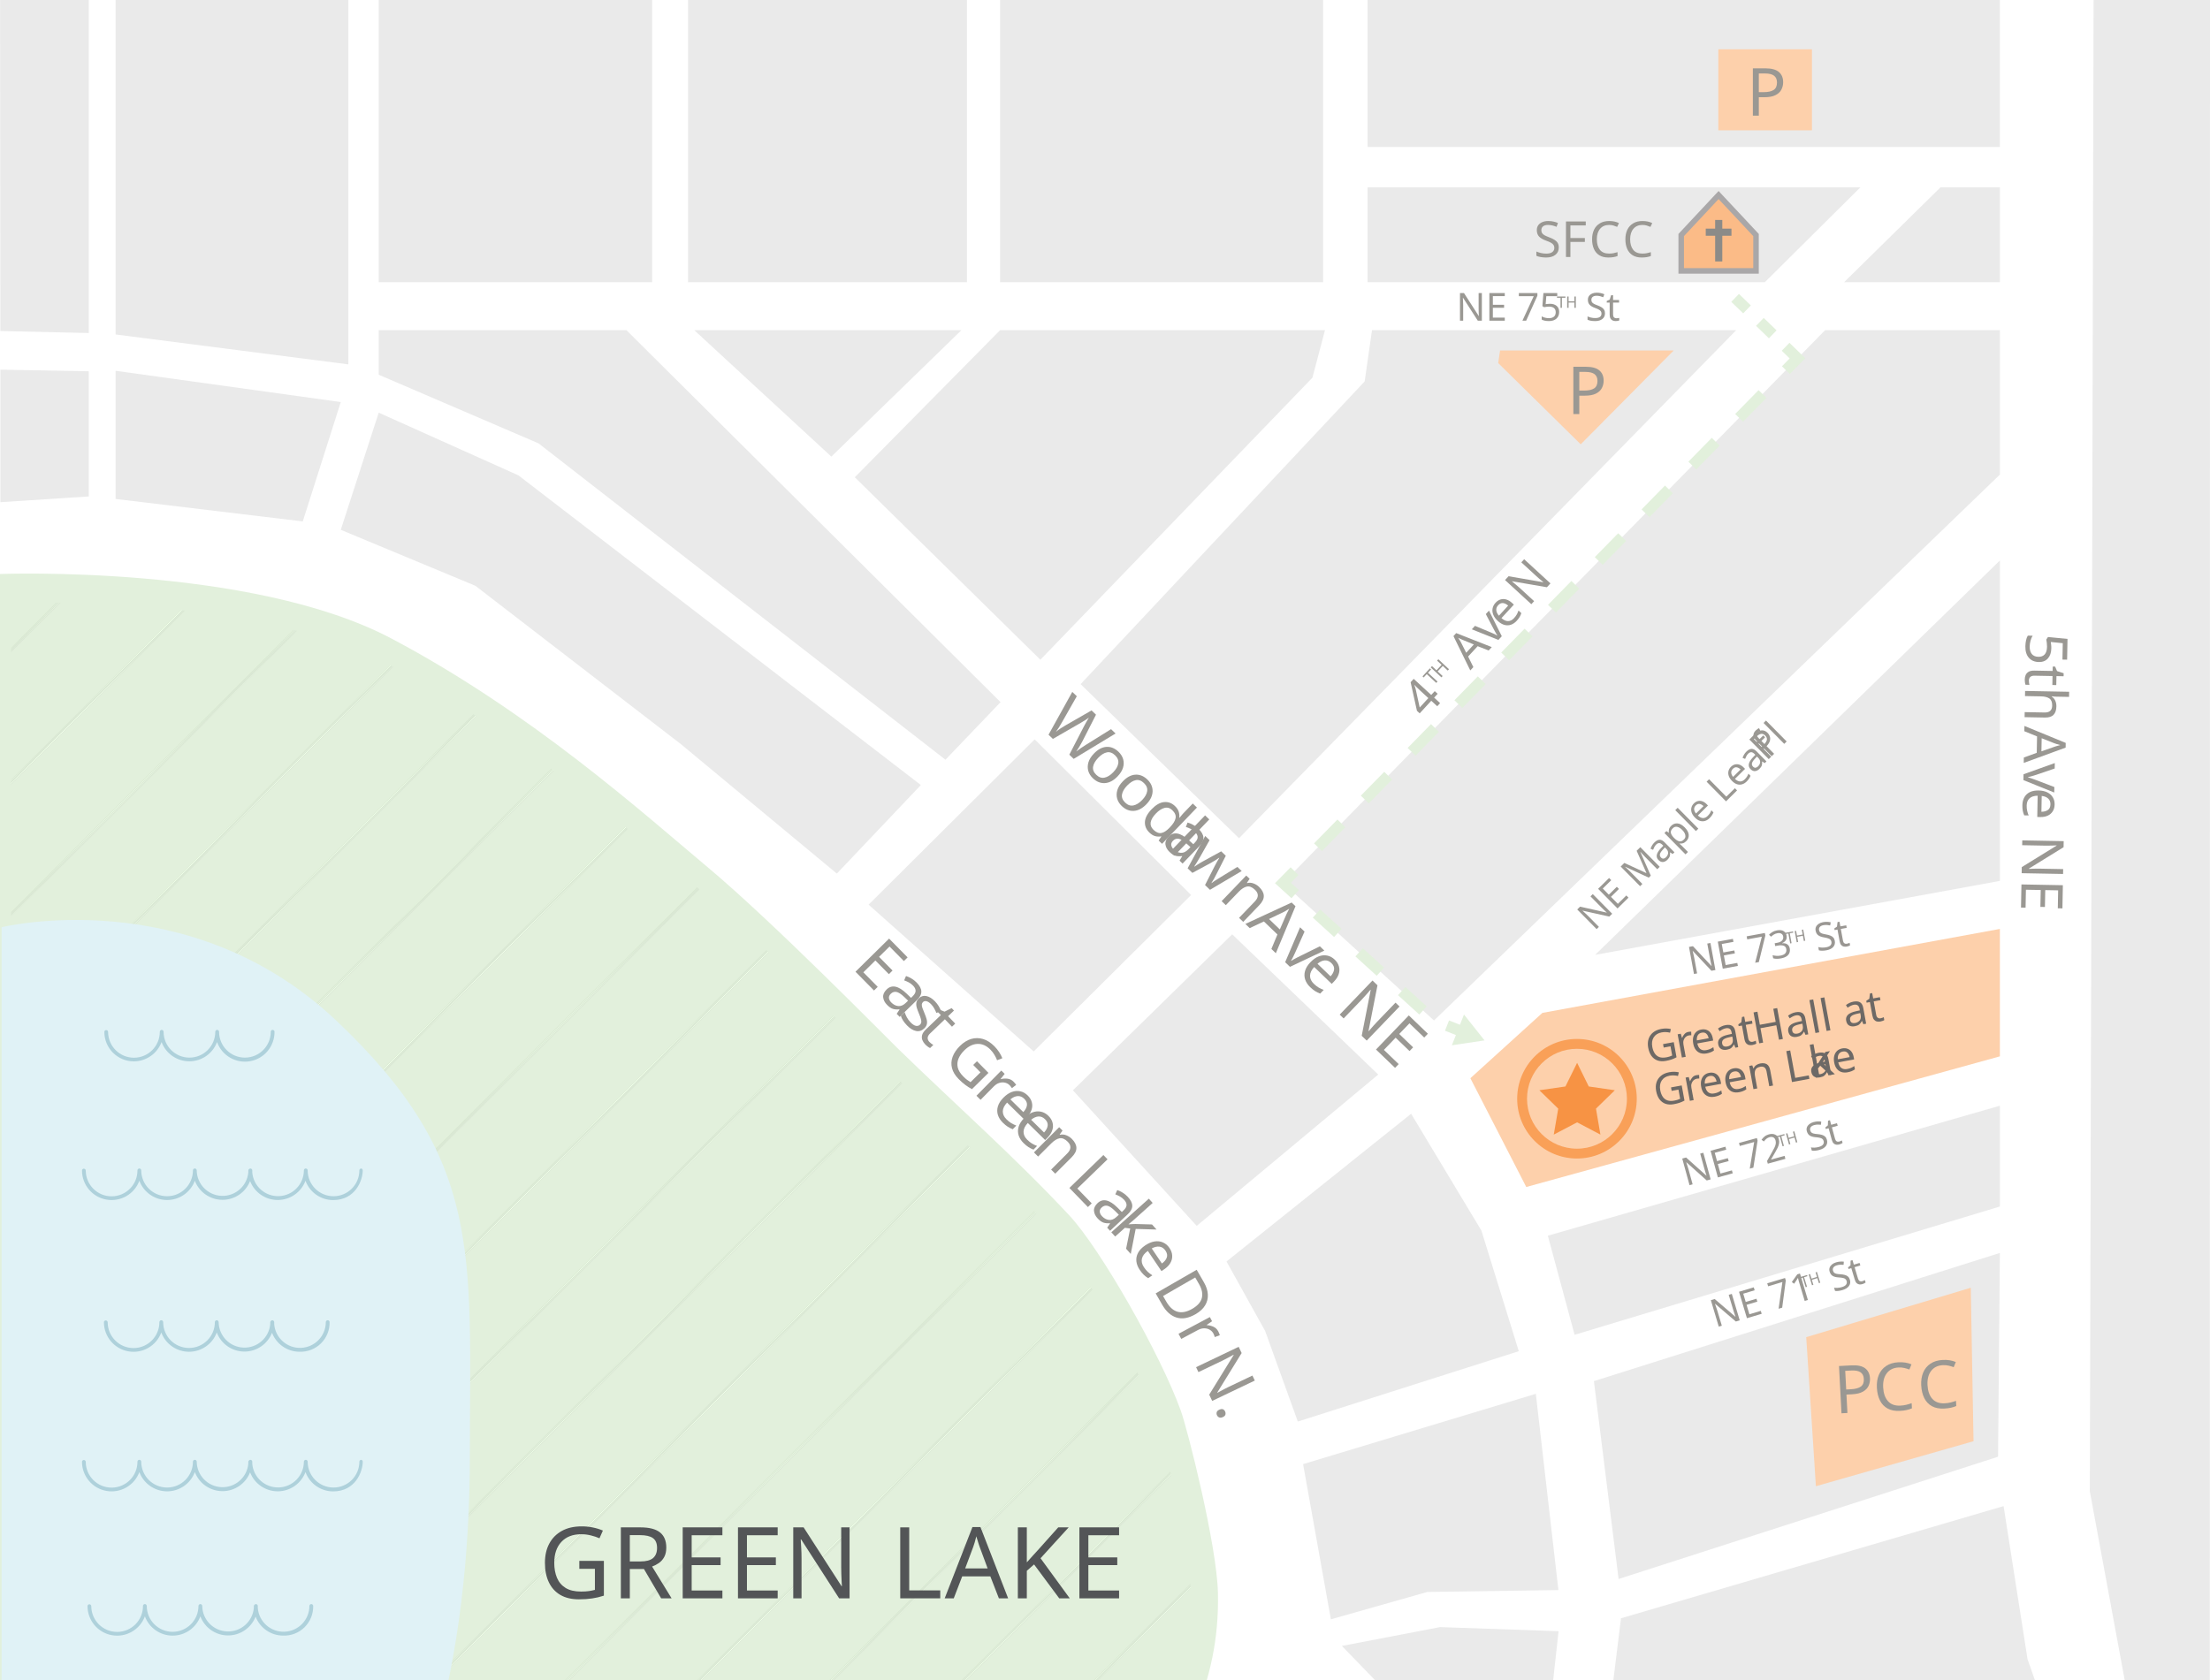
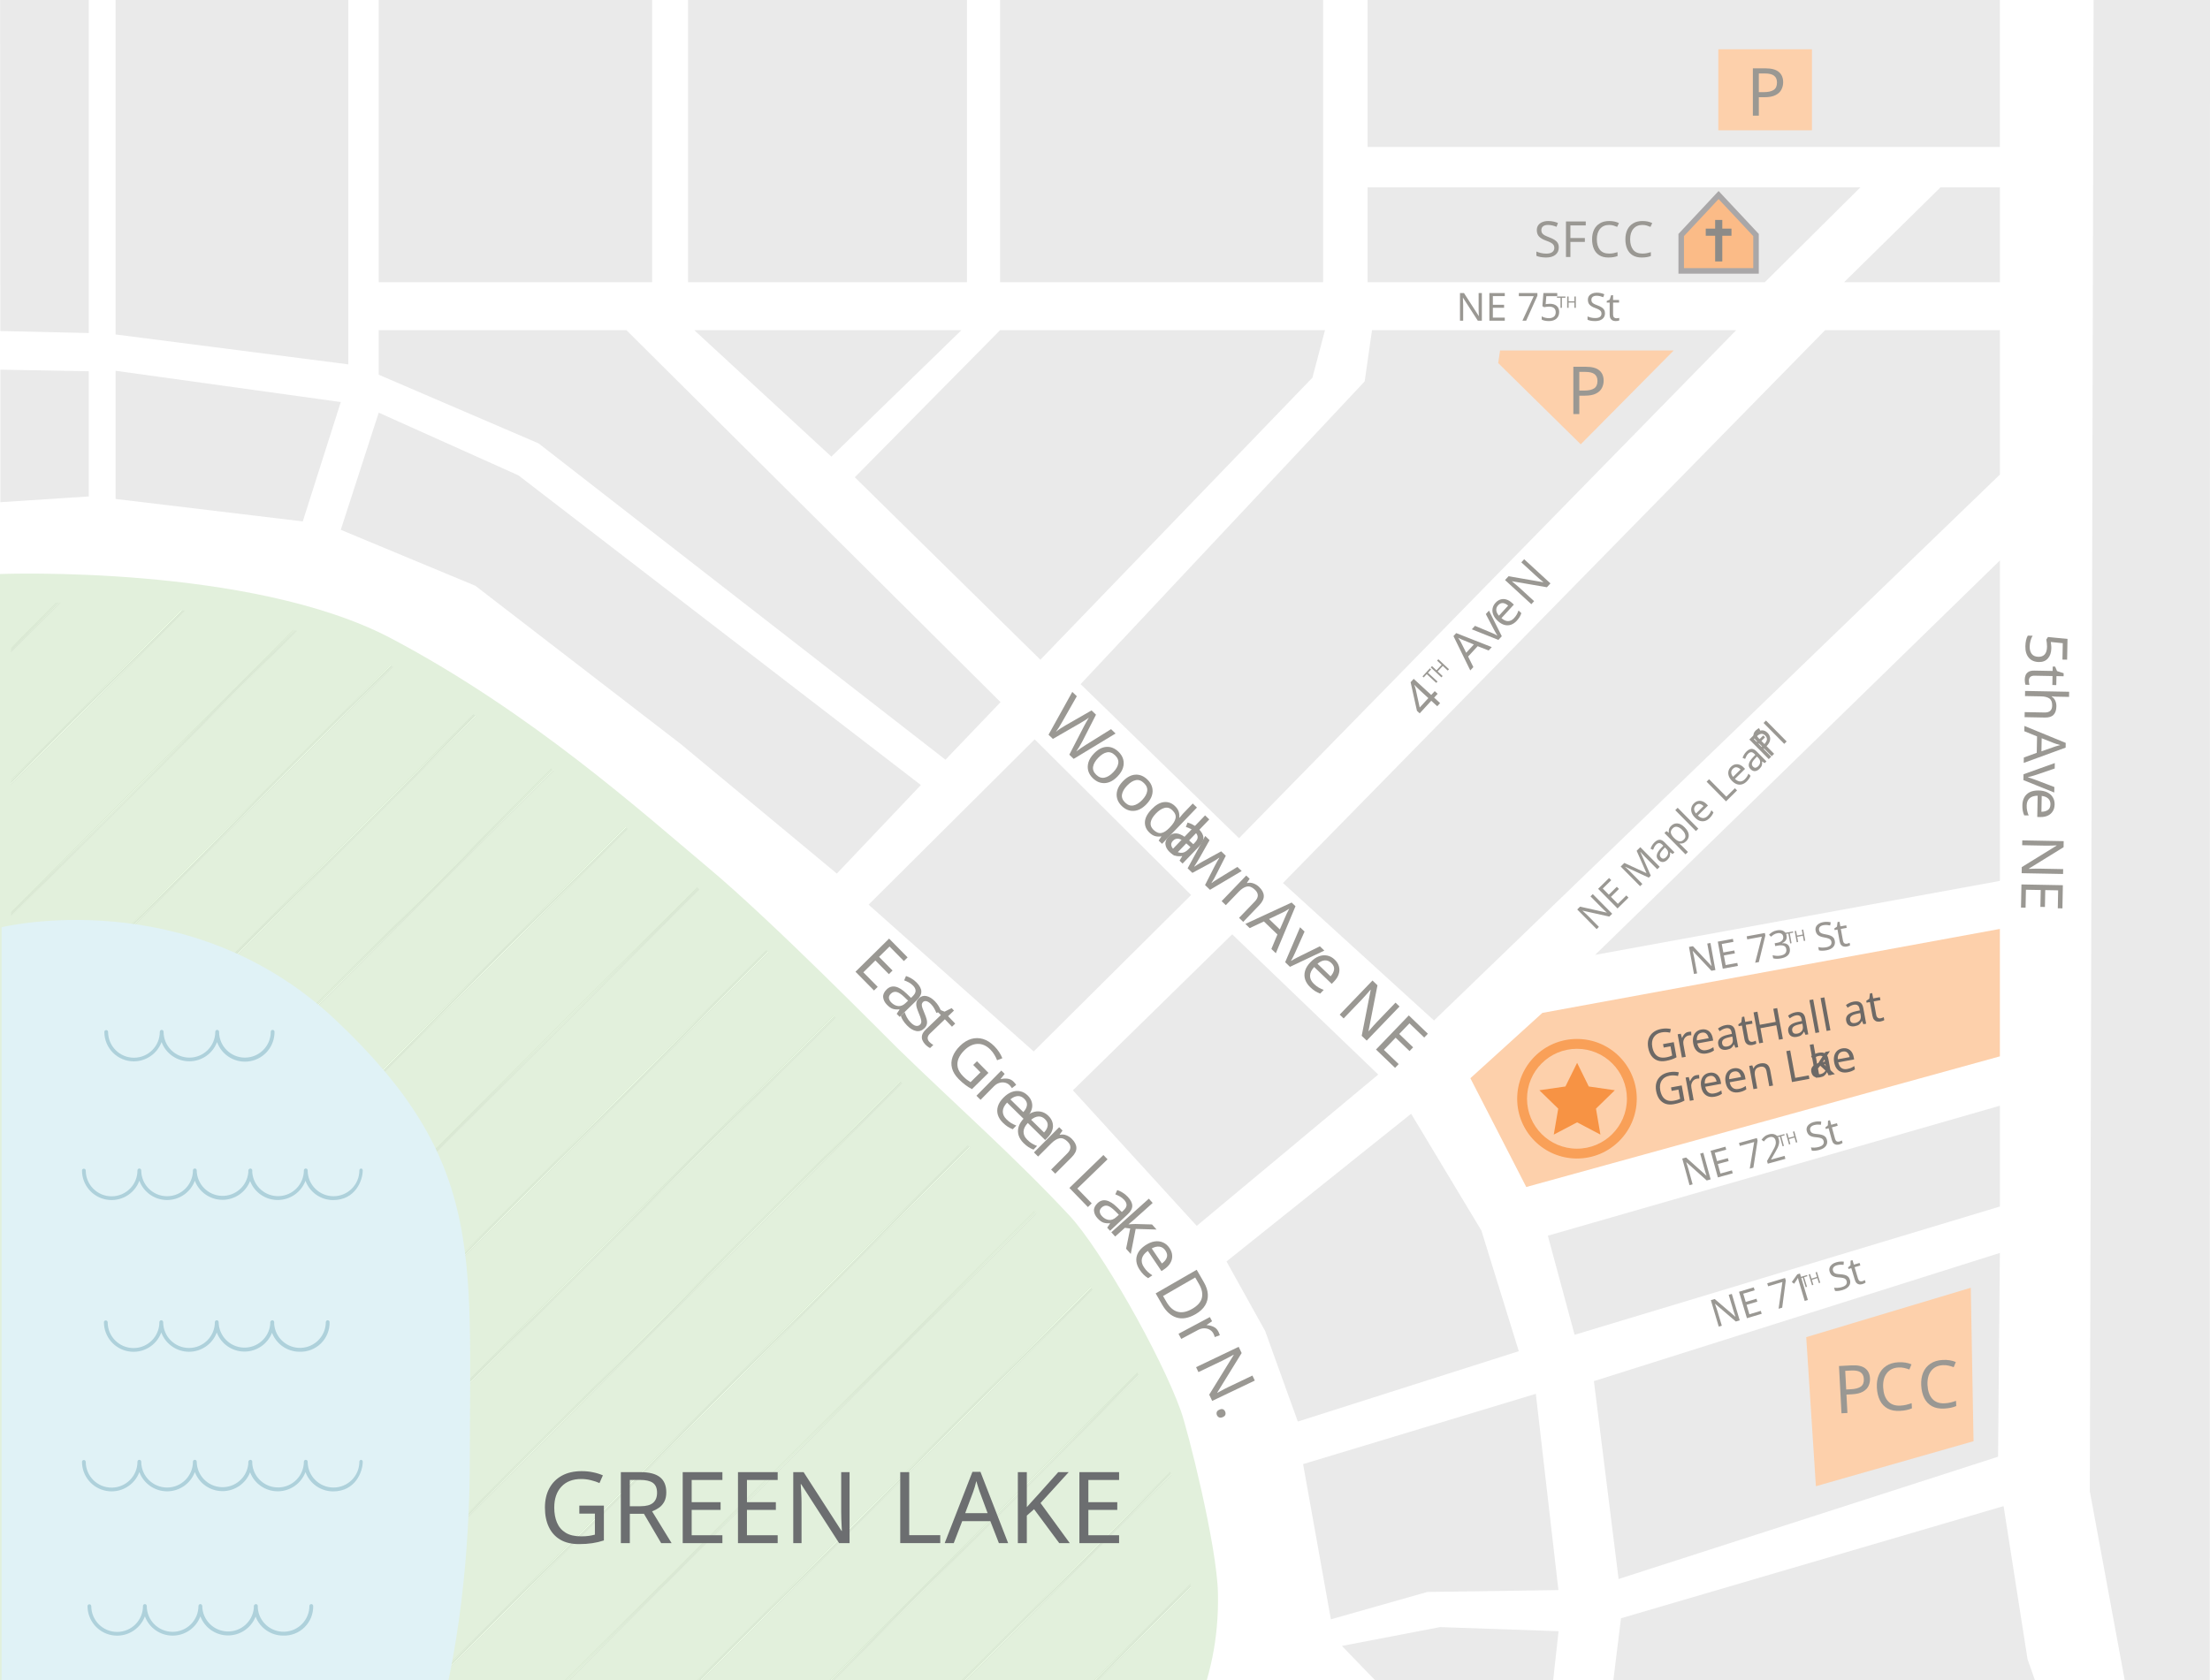
<svg xmlns="http://www.w3.org/2000/svg" viewBox="0 0 800.21 608.16">
  <defs>
-     <style>.cls-1,.cls-15,.cls-16,.cls-17,.cls-18,.cls-2{fill:none;}.cls-2{stroke:#dae8d4;}.cls-15,.cls-16,.cls-17,.cls-18,.cls-2,.cls-30{stroke-miterlimit:10;}.cls-3{fill:#eaeaea;}.cls-4{fill:#fdd0ab;}.cls-5{fill:#e2f0dc;}.cls-6{fill:url(#New_Pattern_3);}.cls-7{fill:#e0f2f6;}.cls-8{fill:#aed1db;}.cls-9{font-size:36px;fill:#535557;}.cls-11,.cls-19,.cls-20,.cls-23,.cls-26,.cls-36,.cls-9{font-family:BrandonGrotesque-Black, Brandon Grotesque;}.cls-10{letter-spacing:0.03em;}.cls-11{font-size:24px;}.cls-11,.cls-19,.cls-20,.cls-23{fill:#9a9893;}.cls-12{letter-spacing:0em;}.cls-13{opacity:0.8;}.cls-14{fill:#f79344;}.cls-15,.cls-16,.cls-17,.cls-18{stroke:#e2f0dc;stroke-width:4px;}.cls-16{stroke-dasharray:6.48 6.48;}.cls-17{stroke-dasharray:12.1 12.1;}.cls-18{stroke-dasharray:10.43 10.43;}.cls-19{font-size:18px;}.cls-20,.cls-26{font-size:14px;}.cls-21{letter-spacing:-0.01em;}.cls-22{letter-spacing:-0.01em;}.cls-23{font-size:21px;}.cls-24{letter-spacing:-0.03em;}.cls-25{letter-spacing:0em;}.cls-26{fill:#9a9793;}.cls-27{letter-spacing:0em;}.cls-28{letter-spacing:-0.02em;}.cls-29{letter-spacing:-0.02em;}.cls-30{fill:#fbbb87;stroke:#a9a7a8;stroke-width:2px;}.cls-31{fill:#8c8b88;}.cls-32{letter-spacing:-0.06em;}.cls-33{letter-spacing:0em;}.cls-34{letter-spacing:-0.03em;}.cls-35{letter-spacing:0em;}.cls-36{opacity:0.9;font-size:16px;fill:#5d5e5e;}.cls-37{letter-spacing:-0.01em;}.cls-38{letter-spacing:0em;}.cls-39{letter-spacing:0em;}.cls-40{letter-spacing:-0.02em;}.cls-41{letter-spacing:-0.01em;}.cls-42{letter-spacing:0em;}.cls-43{letter-spacing:0em;}</style>
+     <style>.cls-1,.cls-2{fill:none;}.cls-2{stroke:#dae8d4;}.cls-2,.cls-26{stroke-miterlimit:10;}.cls-3{fill:#eaeaea;}.cls-4{fill:#fdd0ab;}.cls-5{fill:#e2f0dc;}.cls-6{fill:url(#New_Pattern_3);}.cls-7{fill:#e0f2f6;}.cls-8{fill:#aed1db;}.cls-9{font-size:36px;fill:#6c6e70;}.cls-11,.cls-15,.cls-16,.cls-19,.cls-22,.cls-32,.cls-9{font-family:BrandonGrotesque-Black, Brandon Grotesque;}.cls-10{letter-spacing:0.03em;}.cls-11{font-size:24px;}.cls-11,.cls-15,.cls-16,.cls-19{fill:#9a9893;}.cls-12{letter-spacing:0em;}.cls-13{opacity:0.8;}.cls-14{fill:#f79344;}.cls-15{font-size:18px;}.cls-16,.cls-22{font-size:14px;}.cls-17{letter-spacing:-0.01em;}.cls-18{letter-spacing:-0.01em;}.cls-19{font-size:21px;}.cls-20{letter-spacing:-0.03em;}.cls-21{letter-spacing:0em;}.cls-22{fill:#9a9793;}.cls-23{letter-spacing:0em;}.cls-24{letter-spacing:-0.02em;}.cls-25{letter-spacing:-0.02em;}.cls-26{fill:#fbbb87;stroke:#a9a7a8;stroke-width:2px;}.cls-27{fill:#8c8b88;}.cls-28{letter-spacing:-0.06em;}.cls-29{letter-spacing:0em;}.cls-30{letter-spacing:-0.03em;}.cls-31{letter-spacing:0em;}.cls-32{opacity:0.9;font-size:16px;fill:#5d5e5e;}.cls-33{letter-spacing:-0.01em;}.cls-34{letter-spacing:0em;}.cls-35{letter-spacing:0em;}.cls-36{letter-spacing:-0.02em;}.cls-37{letter-spacing:-0.01em;}.cls-38{letter-spacing:0em;}.cls-39{letter-spacing:0em;}</style>
    <pattern id="New_Pattern_3" data-name="New Pattern 3" width="47.88" height="47.88" patternUnits="userSpaceOnUse" viewBox="0 0 47.88 47.88">
      <rect class="cls-1" width="47.88" height="47.88" />
      <line class="cls-2" x1="218.3" y1="21.12" x2="21.12" y2="218.3" />
      <line class="cls-2" x1="170.41" y1="21.12" x2="-26.76" y2="218.3" />
      <line class="cls-2" x1="122.53" y1="21.12" x2="-74.65" y2="218.3" />
      <line class="cls-2" x1="74.65" y1="21.12" x2="-122.53" y2="218.3" />
      <line class="cls-2" x1="26.76" y1="21.12" x2="-170.41" y2="218.3" />
      <line class="cls-2" x1="218.3" y1="-26.76" x2="21.12" y2="170.41" />
      <line class="cls-2" x1="170.41" y1="-26.76" x2="-26.76" y2="170.41" />
      <line class="cls-2" x1="122.53" y1="-26.76" x2="-74.65" y2="170.41" />
      <line class="cls-2" x1="74.65" y1="-26.76" x2="-122.53" y2="170.41" />
      <line class="cls-2" x1="26.76" y1="-26.76" x2="-170.41" y2="170.41" />
      <line class="cls-2" x1="218.3" y1="-74.65" x2="21.12" y2="122.53" />
      <line class="cls-2" x1="170.41" y1="-74.65" x2="-26.76" y2="122.53" />
      <line class="cls-2" x1="122.53" y1="-74.65" x2="-74.65" y2="122.53" />
      <line class="cls-2" x1="74.65" y1="-74.65" x2="-122.53" y2="122.53" />
      <line class="cls-2" x1="26.76" y1="-74.65" x2="-170.41" y2="122.53" />
      <line class="cls-2" x1="218.3" y1="-122.53" x2="21.12" y2="74.65" />
      <line class="cls-2" x1="170.41" y1="-122.53" x2="-26.76" y2="74.65" />
      <line class="cls-2" x1="122.53" y1="-122.53" x2="-74.65" y2="74.65" />
      <line class="cls-2" x1="74.65" y1="-122.53" x2="-122.53" y2="74.65" />
      <line class="cls-2" x1="26.76" y1="-122.53" x2="-170.41" y2="74.65" />
      <line class="cls-2" x1="218.3" y1="-170.41" x2="21.12" y2="26.76" />
      <line class="cls-2" x1="170.41" y1="-170.41" x2="-26.76" y2="26.76" />
      <line class="cls-2" x1="122.53" y1="-170.41" x2="-74.65" y2="26.76" />
      <line class="cls-2" x1="74.65" y1="-170.41" x2="-122.53" y2="26.76" />
      <line class="cls-2" x1="26.76" y1="-170.41" x2="-170.41" y2="26.76" />
    </pattern>
  </defs>
  <g id="Streets">
    <rect class="cls-3" x="495.18" y="-28.11" width="228.94" height="81.33" />
    <polygon class="cls-3" points="126.13 -28.11 126.13 131.97 41.86 121.14 41.86 -28.11 126.13 -28.11" />
    <polygon class="cls-3" points="236.13 -28.11 236.13 102.22 137.13 102.22 137.13 -28.11 230.94 -28.11 236.13 -28.11" />
    <polygon class="cls-3" points="479.07 -28.11 479.07 102.22 362.13 102.22 362.13 -28.11 479.13 -28.11 479.07 -28.11" />
    <polygon class="cls-3" points="350.13 -28.11 350.13 102.22 249.13 102.22 249.13 -28.11 352.13 -28.11 350.13 -28.11" />
    <polygon class="cls-3" points="32.15 -28.11 32.15 120.62 0.13 119.89 0 -28.17 32.15 -28.11 32.15 -28.11" />
    <polygon class="cls-3" points="0.13 133.89 32.15 134.47 32.15 179.8 0.13 181.89 0.13 133.89 0.13 133.89" />
    <polygon class="cls-3" points="800.13 673.89 770.47 614.71 756.7 540.17 758.13 -28.11 800.21 -28.17 800.13 673.89" />
    <polygon class="cls-3" points="734.15 600.98 743.62 627.81 575.47 679.11 586.94 586.12 725.47 545.5 734.15 600.98" />
    <polygon class="cls-3" points="723.47 527.61 586.07 571.9 577.13 500.23 724.13 453.8 723.47 527.61" />
    <polygon class="cls-3" points="724.13 119.58 724.13 171.89 519.23 369.61 464.54 319.81 660.85 119.58 724.13 119.58" />
    <polygon class="cls-3" points="226.82 119.58 362.29 254.31 342.34 275.16 194.99 160.58 137.13 135.72 137.13 119.58 226.82 119.58" />
    <polygon class="cls-3" points="303.01 316.4 246.47 269.46 172.13 212.17 123.39 191.89 137.13 149.46 187.73 172.18 333.43 284.33 303.01 316.4" />
    <polygon class="cls-3" points="628.67 119.58 448.63 303.59 391.27 247.79 494.13 138.14 496.79 119.58 628.67 119.58" />
    <polygon class="cls-4" points="724.13 382.6 552.64 429.92 532.4 390.52 558.47 366.86 724.13 336.45 724.13 382.6" />
    <polygon class="cls-3" points="673.63 67.84 639.01 102.22 495.18 102.22 495.18 67.84 673.63 67.84" />
    <polygon class="cls-3" points="499.04 389.19 433.32 444 388.49 394.9 446.16 338.4 499.04 389.19" />
    <polygon class="cls-3" points="374.28 380.82 314.51 327.66 374.64 267.79 431.29 324.16 374.28 380.82" />
    <polygon class="cls-3" points="724.13 319.05 577.58 345.84 724.13 203 724.13 319.05" />
    <polygon class="cls-3" points="516.82 576.59 481.89 586.5 471.83 530.29 556.1 504.83 564.28 575.91 516.82 576.59" />
    <polygon class="cls-3" points="479.76 119.58 475.21 136.79 376.71 238.95 309.51 172.86 362.13 119.58 479.76 119.58" />
    <polygon class="cls-3" points="549.93 489.39 469.92 514.87 458.08 482.04 444.1 456.9 510.95 403.39 536.4 445.71 549.93 489.39" />
    <polygon class="cls-3" points="724.13 436.99 570.14 483.45 560.45 447.56 724.13 400.48 724.13 436.99" />
    <polygon class="cls-3" points="123.39 145.62 109.63 188.85 41.86 180.72 41.86 134.3 123.39 145.62" />
    <polygon class="cls-3" points="564.34 590.81 555.76 668.32 485.88 596.14 521.42 589.32 564.34 590.81" />
    <polygon class="cls-3" points="724.13 102.22 667.71 102.22 702.64 67.84 724.13 67.84 724.13 102.22" />
    <polygon class="cls-3" points="348.13 119.58 301.02 165.38 251.38 119.58 348.13 119.58" />
    <path class="cls-5" d="M0,207.9V759.4s245.65,5.94,288-.93,95.1-32.06,122-89.42c17.85-38.07,31.71-58,31-92.09-.37-17.28-11-59.31-13.48-66.11-7.27-20.21-29-58.45-40.27-70.57-19.67-21.13-41.77-40.63-62.43-60.79C321.22,376,280,334,256.45,314.28s-64-56.21-114.79-83.05S0,207.9,0,207.9Z" />
    <path class="cls-6" d="M4,218.35V752.47s237.91,5.75,279-.9,92.1-31,118.14-86.6c17.28-36.87,30.71-56.16,30-89.18-.36-16.74-10.69-57.44-13.05-64-7-19.57-28.08-56.61-39-68.35-19-20.47-40.46-39.35-60.47-58.88-3.47-3.39-43.38-44.06-66.21-63.16s-62-54.44-111.18-80.44S4,218.35,4,218.35Z" />
    <polygon class="cls-4" points="606.02 126.95 572.36 160.92 542.48 131.5 543.14 126.95 606.02 126.95" />
    <path class="cls-7" d="M115.5,706C76.84,744.61.58,740.28.58,740.28V335.84s67.71-16.67,121.13,33.76,48.42,84.29,48.42,157.28S154.15,667.31,115.5,706Z" />
    <path class="cls-8" d="M130.8,528.73a.68.68,0,0,0-.68.68,9.36,9.36,0,1,1-18.72,0,.68.68,0,0,0-1.37,0,9.36,9.36,0,0,1-18.69.72c0-.24,0-.48,0-.72a.68.68,0,0,0-.68-.68.79.79,0,0,0-.75.75c0,.22,0,.44,0,.66a9.36,9.36,0,0,1-18.68-.73.68.68,0,0,0-1.37,0,9.36,9.36,0,1,1-18.72,0,.68.68,0,0,0-1.37,0,9.36,9.36,0,0,1-18.72.07.68.68,0,0,0-.68-.68.65.65,0,0,0-.68.68,10.72,10.72,0,0,0,20.77,3.69,10.72,10.72,0,0,0,20.09,0,10.72,10.72,0,0,0,20,.1,10.73,10.73,0,0,0,20.06-.1,10.69,10.69,0,0,0,10,7c8.1,0,10.73-7.19,10.73-10.73A.68.68,0,0,0,130.8,528.73Z" />
    <path class="cls-8" d="M113.4,581.67a.68.68,0,0,0-1.37,0,9.36,9.36,0,0,1-18.69.72c0-.24,0-.48,0-.72a.68.68,0,0,0-.68-.68.79.79,0,0,0-.75.75c0,.22,0,.44,0,.66a9.36,9.36,0,0,1-18.68-.73.68.68,0,0,0-1.37,0,9.36,9.36,0,1,1-18.72,0,.68.68,0,0,0-1.37,0,9.36,9.36,0,0,1-18.72.07.68.68,0,0,0-.68-.68.65.65,0,0,0-.68.68,10.72,10.72,0,0,0,20.77,3.69,10.72,10.72,0,0,0,20.09,0,10.72,10.72,0,0,0,20,.1,10.71,10.71,0,0,0,10,6.87A10.51,10.51,0,0,0,113.4,581.67Z" />
    <path class="cls-8" d="M119.34,478.86a.68.68,0,0,0-1.37,0,9.36,9.36,0,0,1-18.69.72c0-.24,0-.48,0-.72a.68.68,0,0,0-.68-.68.79.79,0,0,0-.75.75c0,.22,0,.44,0,.66a9.36,9.36,0,0,1-18.68-.73.68.68,0,0,0-1.37,0,9.36,9.36,0,1,1-18.72,0,.68.68,0,0,0-1.37,0,9.36,9.36,0,0,1-18.72.07.68.68,0,0,0-.68-.68.65.65,0,0,0-.68.68,10.72,10.72,0,0,0,20.77,3.69,10.72,10.72,0,0,0,20.09,0,10.72,10.72,0,0,0,20,.1,10.71,10.71,0,0,0,10,6.87A10.51,10.51,0,0,0,119.34,478.86Z" />
    <path class="cls-8" d="M130.8,423.22a.68.68,0,0,0-.68.68,9.36,9.36,0,1,1-18.72,0,.68.68,0,0,0-1.37,0,9.36,9.36,0,0,1-18.69.72c0-.24,0-.48,0-.72a.68.68,0,0,0-.68-.68.79.79,0,0,0-.75.75c0,.22,0,.44,0,.66a9.36,9.36,0,0,1-18.68-.73.68.68,0,0,0-1.37,0,9.36,9.36,0,1,1-18.72,0,.68.68,0,0,0-1.37,0,9.36,9.36,0,0,1-18.72.07.68.68,0,0,0-.68-.68.65.65,0,0,0-.68.68,10.72,10.72,0,0,0,20.77,3.69,10.72,10.72,0,0,0,20.09,0,10.72,10.72,0,0,0,20,.1,10.73,10.73,0,0,0,20.06-.1,10.69,10.69,0,0,0,10,7c8.1,0,10.73-7.19,10.73-10.73A.68.68,0,0,0,130.8,423.22Z" />
    <path class="cls-8" d="M48.5,384.42a10.78,10.78,0,0,0,10-7,10.72,10.72,0,0,0,20.09,0A10.72,10.72,0,0,0,99.4,373.7a.68.68,0,0,0-.68-.68.65.65,0,0,0-.68.68,9.36,9.36,0,1,1-18.72,0,.68.68,0,0,0-1.37,0,9.36,9.36,0,0,1-18.72,0,.68.68,0,0,0-1.37,0,9.36,9.36,0,0,1-18.72.07.68.68,0,0,0-.68-.68.65.65,0,0,0-.68.68A10.69,10.69,0,0,0,48.5,384.42Z" />
    <polygon class="cls-4" points="714.59 521.99 657.51 538.29 654.01 484.3 713.59 466.41 714.59 521.99" />
-     <text class="cls-9" transform="translate(195.11 578.9)">GREEN <tspan class="cls-10" x="127.37" y="0">L</tspan>
+     <text class="cls-9" transform="translate(195.11 558.9)">GREEN <tspan class="cls-10" x="127.37" y="0">L</tspan>
      <tspan x="146.95" y="0">AKE</tspan>
    </text>
    <text class="cls-11" transform="matrix(0.73, 0.68, -0.68, 0.73, 281.61, 324.56)"> </text>
    <text class="cls-11" transform="matrix(0.73, 0.69, -0.69, 0.73, 285.47, 328.15)"> </text>
    <text class="cls-11" transform="matrix(0.72, 0.69, -0.69, 0.72, 289.29, 331.78)"> </text>
    <text class="cls-11" transform="matrix(0.72, 0.7, -0.7, 0.72, 293.1, 335.45)"> </text>
    <text class="cls-11" transform="translate(296.88 339.14) rotate(44.58)"> </text>
    <text class="cls-11" transform="matrix(0.71, 0.71, -0.71, 0.71, 300.64, 342.85)"> </text>
    <text class="cls-11" transform="translate(304.39 346.57) rotate(45.07)"> </text>
    <text class="cls-11" transform="matrix(0.7, 0.71, -0.71, 0.7, 308.13, 350.3)">E</text>
    <text class="cls-11" transform="translate(317.72 360.05) rotate(45.78)">a</text>
    <text class="cls-11" transform="translate(324.9 367.42) rotate(46.02)">s</text>
    <text class="cls-11" transform="matrix(0.69, 0.72, -0.72, 0.69, 331.06, 373.82)">t</text>
    <text class="cls-11" transform="translate(336.79 379.79) rotate(46.31)"> </text>
    <text class="cls-11" transform="matrix(0.7, 0.71, -0.71, 0.7, 340.49, 383.77)">G</text>
    <text class="cls-11" transform="matrix(0.71, 0.7, -0.7, 0.71, 352.1, 395.44)">r</text>
    <text class="cls-11" transform="translate(357.92 401.19) rotate(44.52)">e</text>
    <text class="cls-11" transform="translate(365.43 408.57) rotate(44.56)">e</text>
    <text class="cls-11" transform="matrix(0.71, 0.71, -0.71, 0.71, 372.93, 415.94)">n</text>
    <text class="cls-11" transform="translate(381.88 424.87) rotate(45.31)"> </text>
    <text class="cls-11" transform="translate(385.59 428.59) rotate(45.91)">L</text>
    <text class="cls-11" transform="translate(394.08 437.36) rotate(46.94)">a</text>
    <text class="cls-11" transform="translate(401.03 444.79) rotate(48.15)">k</text>
    <text class="cls-11" transform="matrix(0.56, 0.83, -0.83, 0.56, 408.65, 453.54)">e</text>
    <text class="cls-11" transform="matrix(0.53, 0.85, -0.85, 0.53, 414.46, 462.14)"> </text>
    <text class="cls-11" transform="translate(417.29 466.44) rotate(60.04)">D</text>
    <text class="cls-11" transform="translate(425.76 481.28) rotate(61.9)">r</text>
    <text class="cls-11" transform="translate(429.63 488.54) rotate(62.86)"> </text>
    <text class="cls-11" transform="matrix(0.43, 0.9, -0.9, 0.43, 432.08, 493.08)">N</text>
    <text class="cls-11" transform="translate(439.7 509.45) rotate(67.21)">.</text>
    <text class="cls-11" transform="translate(664.45 512) rotate(-3)">P<tspan class="cls-12" x="14.14" y="0">C</tspan>
      <tspan x="30.22" y="0">C</tspan>
    </text>
    <g class="cls-13">
      <path class="cls-14" d="M571,419.6a21.65,21.65,0,1,1,21.65-21.65A21.67,21.67,0,0,1,571,419.6Zm0-39.74a18.09,18.09,0,1,0,18.09,18.09A18.11,18.11,0,0,0,571,379.86Z" />
    </g>
    <polygon class="cls-14" points="571.05 384.95 575.27 393.51 584.71 394.88 577.88 401.54 579.49 410.94 571.05 406.5 562.6 410.94 564.21 401.54 557.38 394.88 566.82 393.51 571.05 384.95" />
-     <line class="cls-15" x1="628.26" y1="107.89" x2="632.57" y2="112.06" />
-     <line class="cls-16" x1="637.23" y1="116.58" x2="644.21" y2="123.34" />
-     <polyline class="cls-15" points="646.54 125.6 650.85 129.78 646.65 134.06" />
-     <line class="cls-17" x1="638.18" y1="142.7" x2="472.97" y2="311.2" />
-     <polyline class="cls-15" points="468.74 315.52 464.54 319.81 468.97 323.85" />
-     <line class="cls-18" x1="476.69" y1="330.87" x2="519.12" y2="369.5" />
-     <line class="cls-15" x1="523.94" y1="371.46" x2="529.52" y2="373.66" />
-     <polygon class="cls-5" points="525.7 378.59 537.53 376.82 530.09 367.45 525.7 378.59" />
    <text class="cls-11" transform="translate(567.36 149.98)">P</text>
    <rect class="cls-4" x="622.18" y="17.85" width="33.9" height="29.35" />
    <text class="cls-11" transform="translate(632.36 41.89)">P</text>
-     <text class="cls-19" transform="matrix(0.68, -0.74, 0.74, 0.68, 515.96, 260.63)">4</text>
-     <text class="cls-19" transform="translate(518.89 248.6) rotate(-47.34) scale(0.41)">T</text>
-     <text class="cls-19" transform="matrix(0.28, -0.3, 0.3, 0.28, 521.42, 245.86)">H</text>
-     <text class="cls-19" transform="matrix(0.68, -0.74, 0.74, 0.68, 529.68, 245.74)"> </text>
-     <text class="cls-19" transform="translate(532.37 242.82) rotate(-47.34)">A</text>
-     <text class="cls-19" transform="matrix(0.68, -0.74, 0.74, 0.68, 540.06, 234.48)">v</text>
-     <text class="cls-19" transform="matrix(0.68, -0.74, 0.74, 0.68, 545.21, 228.89)">e</text>
-     <text class="cls-19" transform="matrix(0.68, -0.74, 0.74, 0.68, 550.57, 223.08)"> </text>
-     <text class="cls-19" transform="matrix(0.68, -0.74, 0.74, 0.68, 553.28, 220.13)">N</text>
-     <text class="cls-20" transform="translate(577.15 337.47) rotate(-44.65)">NE <tspan class="cls-21" x="22.12" y="0">M</tspan>
+     <text class="cls-15" transform="matrix(0.68, -0.74, 0.74, 0.68, 515.96, 260.63)">4</text>
+     <text class="cls-15" transform="translate(518.89 248.6) rotate(-47.34) scale(0.41)">T</text>
+     <text class="cls-15" transform="matrix(0.28, -0.3, 0.3, 0.28, 521.42, 245.86)">H</text>
+     <text class="cls-15" transform="matrix(0.68, -0.74, 0.74, 0.68, 529.68, 245.74)"> </text>
+     <text class="cls-15" transform="translate(532.37 242.82) rotate(-47.34)">A</text>
+     <text class="cls-15" transform="matrix(0.68, -0.74, 0.74, 0.68, 540.06, 234.48)">v</text>
+     <text class="cls-15" transform="matrix(0.68, -0.74, 0.74, 0.68, 545.21, 228.89)">e</text>
+     <text class="cls-15" transform="matrix(0.68, -0.74, 0.74, 0.68, 550.57, 223.08)"> </text>
+     <text class="cls-15" transform="matrix(0.68, -0.74, 0.74, 0.68, 553.28, 220.13)">N</text>
+     <text class="cls-16" transform="translate(577.15 337.47) rotate(-44.65)">NE <tspan class="cls-17" x="22.12" y="0">M</tspan>
      <tspan x="34.24" y="0">aple Leaf </tspan>
-       <tspan class="cls-22" x="87.6" y="0">P</tspan>
+       <tspan class="cls-18" x="87.6" y="0">P</tspan>
      <tspan x="95.65" y="0">l</tspan>
    </text>
-     <text class="cls-23" transform="translate(733.66 228.88) rotate(91.08)">5th <tspan class="cls-24" x="34.06" y="0">A</tspan>
-       <tspan class="cls-25" x="47.29" y="0">v</tspan>
+     <text class="cls-19" transform="translate(733.66 228.88) rotate(91.08)">5th <tspan class="cls-20" x="34.06" y="0">A</tspan>
+       <tspan class="cls-21" x="47.29" y="0">v</tspan>
      <tspan x="56.17" y="0">e NE</tspan>
    </text>
-     <text class="cls-26" transform="matrix(0.98, -0.18, 0.18, 0.98, 612.03, 353.01)">NE 73</text>
-     <text class="cls-26" transform="translate(646.88 341.94) rotate(-10.3) scale(0.41)">TH</text>
-     <text class="cls-26" transform="matrix(0.98, -0.18, 0.18, 0.98, 654.92, 345.22)">
-       <tspan class="cls-27"> </tspan>
-       <tspan class="cls-28" x="3.09" y="0">S</tspan>
+     <text class="cls-22" transform="matrix(0.98, -0.18, 0.18, 0.98, 612.03, 353.01)">NE 73</text>
+     <text class="cls-22" transform="translate(646.88 341.94) rotate(-10.3) scale(0.41)">TH</text>
+     <text class="cls-22" transform="matrix(0.98, -0.18, 0.18, 0.98, 654.92, 345.22)">
+       <tspan class="cls-23"> </tspan>
+       <tspan class="cls-24" x="3.09" y="0">S</tspan>
      <tspan x="10.54" y="0">t</tspan>
    </text>
-     <text class="cls-20" transform="translate(610.45 429.62) rotate(-15.36)">NE 72</text>
-     <text class="cls-20" transform="translate(644.15 415.53) rotate(-15.36) scale(0.41)">TH</text>
-     <text class="cls-20" transform="translate(652.45 418.08) rotate(-15.36)">
-       <tspan class="cls-29" x="3.09" y="0">S</tspan>
+     <text class="cls-16" transform="translate(610.45 429.62) rotate(-15.36)">NE 72</text>
+     <text class="cls-16" transform="translate(644.15 415.53) rotate(-15.36) scale(0.41)">TH</text>
+     <text class="cls-16" transform="translate(652.45 418.08) rotate(-15.36)">
+       <tspan class="cls-25" x="3.09" y="0">S</tspan>
      <tspan x="10.54" y="0">t</tspan>
    </text>
-     <text class="cls-20" transform="translate(621.04 480.88) rotate(-16.65)">NE 71</text>
-     <text class="cls-20" transform="matrix(0.39, -0.12, 0.12, 0.39, 652.54, 466.6)">TH</text>
-     <text class="cls-20" transform="translate(660.89 468.97) rotate(-16.65)">
-       <tspan class="cls-29" x="3.09" y="0">S</tspan>
+     <text class="cls-16" transform="translate(621.04 480.88) rotate(-16.65)">NE 71</text>
+     <text class="cls-16" transform="matrix(0.39, -0.12, 0.12, 0.39, 652.54, 466.6)">TH</text>
+     <text class="cls-16" transform="translate(660.89 468.97) rotate(-16.65)">
+       <tspan class="cls-25" x="3.09" y="0">S</tspan>
      <tspan x="10.54" y="0">t</tspan>
    </text>
-     <path class="cls-30" d="M622.28,70.64,608.74,85.12v13h27.09v-13Z" />
-     <polygon class="cls-31" points="623.62 82.81 623.62 79.66 621.03 79.66 621.03 82.81 617.63 82.81 617.63 85.39 621.03 85.39 621.03 94.69 623.62 94.69 623.62 85.39 626.94 85.39 626.94 82.81 623.62 82.81" />
-     <text class="cls-20" transform="translate(527.28 116.15)">NE 75</text>
-     <text class="cls-20" transform="translate(563.7 111.49) scale(0.41)">TH</text>
-     <text class="cls-20" transform="translate(571.02 116.15)">
-       <tspan class="cls-29" x="3.09" y="0">S</tspan>
+     <path class="cls-26" d="M622.28,70.64,608.74,85.12v13h27.09v-13Z" />
+     <polygon class="cls-27" points="623.62 82.81 623.62 79.66 621.03 79.66 621.03 82.81 617.63 82.81 617.63 85.39 621.03 85.39 621.03 94.69 623.62 94.69 623.62 85.39 626.94 85.39 626.94 82.81 623.62 82.81" />
+     <text class="cls-16" transform="translate(527.28 116.15)">NE 75</text>
+     <text class="cls-16" transform="translate(563.7 111.49) scale(0.41)">TH</text>
+     <text class="cls-16" transform="translate(571.02 116.15)">
+       <tspan class="cls-25" x="3.09" y="0">S</tspan>
      <tspan x="10.54" y="0">t</tspan>
    </text>
    <text class="cls-11" transform="translate(376.18 262.76) rotate(43.88)">
-       <tspan class="cls-32">W</tspan>
+       <tspan class="cls-28">W</tspan>
      <tspan x="20.09" y="0">oodl</tspan>
-       <tspan class="cls-33" x="60.65" y="0">a</tspan>
+       <tspan class="cls-29" x="60.65" y="0">a</tspan>
      <tspan x="70.87" y="0">wn </tspan>
-       <tspan class="cls-34" x="103.7" y="0">A</tspan>
-       <tspan class="cls-33" x="118.82" y="0">v</tspan>
-       <tspan class="cls-35" x="128.98" y="0">e NE</tspan>
+       <tspan class="cls-30" x="103.7" y="0">A</tspan>
+       <tspan class="cls-29" x="118.82" y="0">v</tspan>
+       <tspan class="cls-31" x="128.98" y="0">e NE</tspan>
    </text>
-     <text class="cls-36" transform="matrix(0.98, -0.18, 0.18, 0.98, 596.87, 385.25)">
-       <tspan class="cls-37">G</tspan>
-       <tspan class="cls-38" x="11.01" y="0">r</tspan>
-       <tspan class="cls-39" x="16.46" y="0">eat </tspan>
-       <tspan class="cls-40" x="39.39" y="0">H</tspan>
+     <text class="cls-32" transform="matrix(0.98, -0.18, 0.18, 0.98, 596.87, 385.25)">
+       <tspan class="cls-33">G</tspan>
+       <tspan class="cls-34" x="11.01" y="0">r</tspan>
+       <tspan class="cls-35" x="16.46" y="0">eat </tspan>
+       <tspan class="cls-36" x="39.39" y="0">H</tspan>
      <tspan x="51.37" y="0">all at</tspan>
-       <tspan class="cls-37" x="0" y="16">G</tspan>
-       <tspan class="cls-38" x="11.01" y="16">r</tspan>
-       <tspan class="cls-39" x="16.46" y="16">een La</tspan>
-       <tspan class="cls-41" x="57.54" y="16">k</tspan>
+       <tspan class="cls-33" x="0" y="16">G</tspan>
+       <tspan class="cls-34" x="11.01" y="16">r</tspan>
+       <tspan class="cls-35" x="16.46" y="16">een La</tspan>
+       <tspan class="cls-37" x="57.54" y="16">k</tspan>
      <tspan x="65.6" y="16">e</tspan>
    </text>
-     <text class="cls-19" transform="translate(555.38 93.08)">SF<tspan class="cls-42" x="20" y="0">C</tspan>
-       <tspan class="cls-43" x="32.06" y="0">C</tspan>
+     <text class="cls-15" transform="translate(555.38 93.08)">SF<tspan class="cls-38" x="20" y="0">C</tspan>
+       <tspan class="cls-39" x="32.06" y="0">C</tspan>
    </text>
  </g>
</svg>
